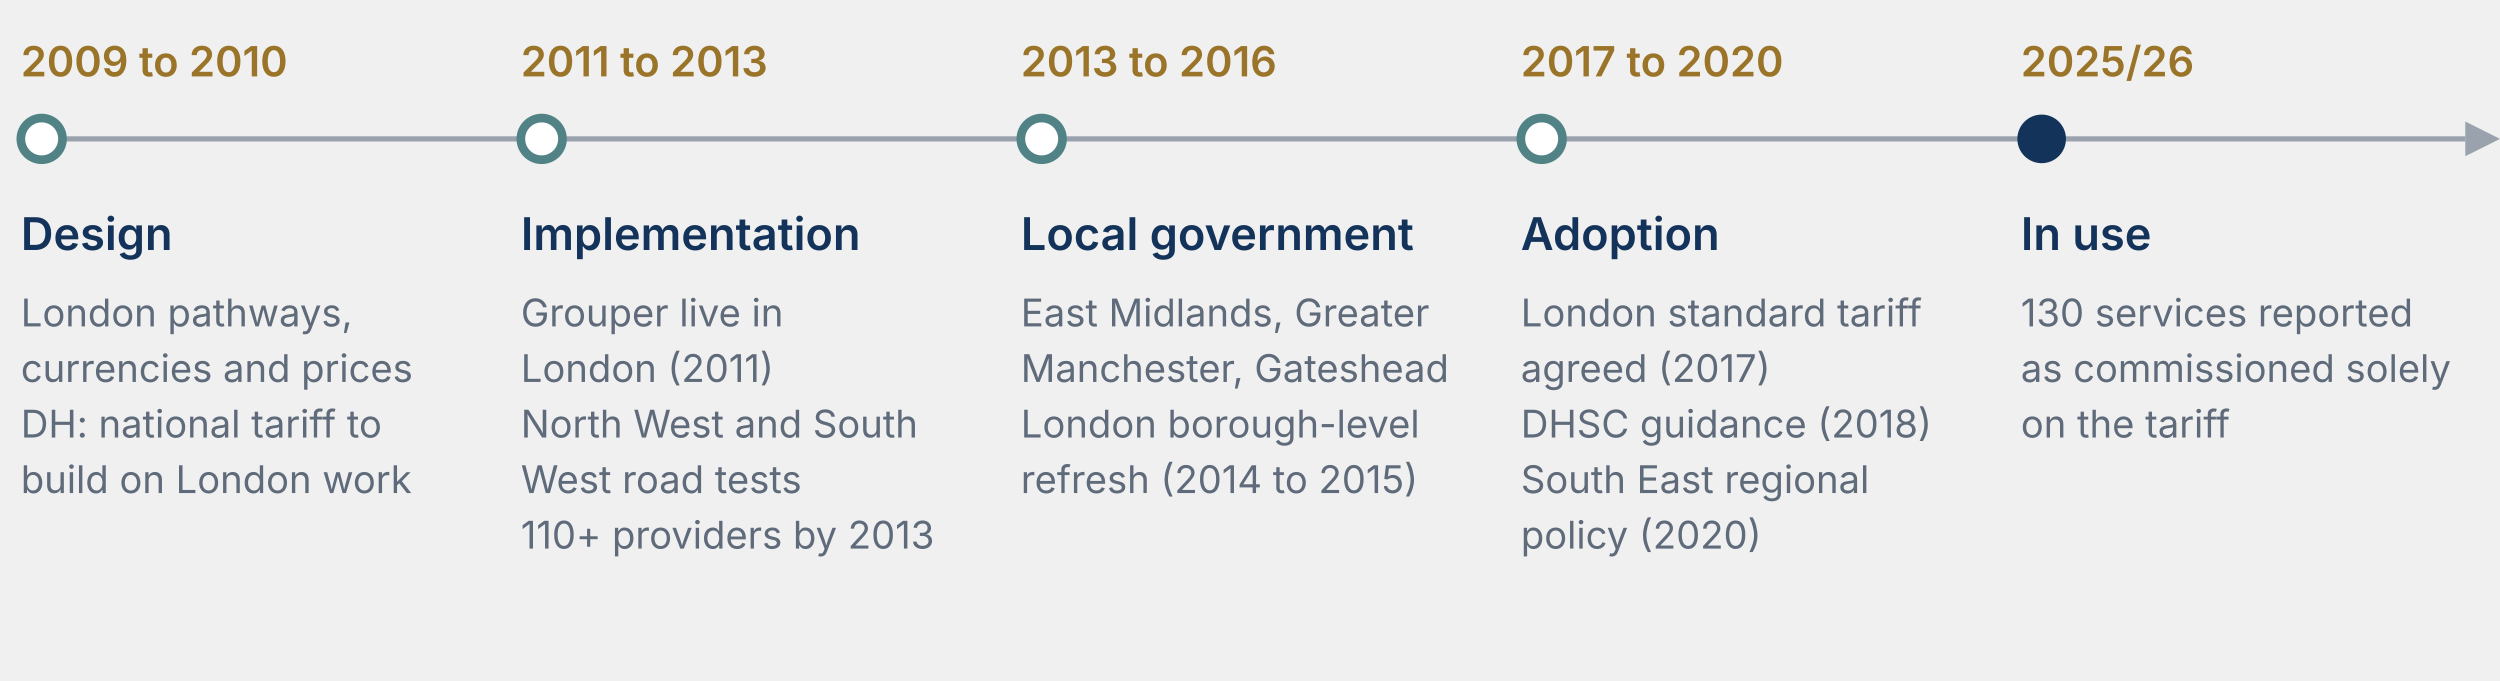
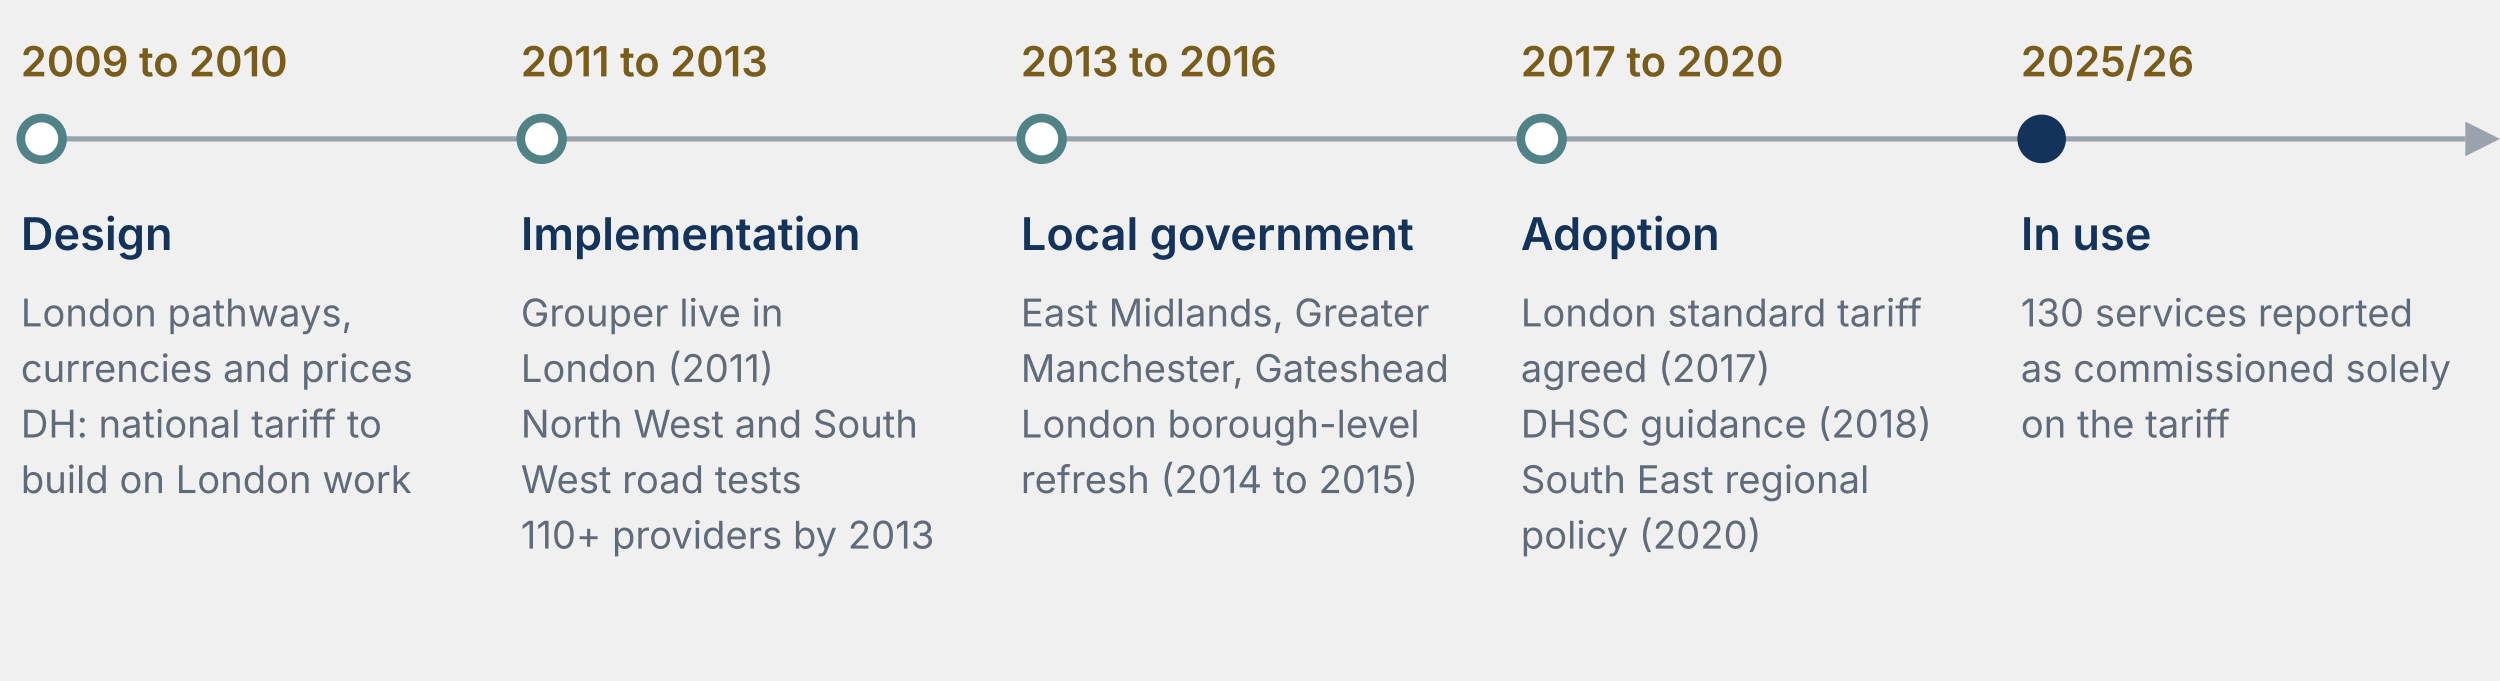
<svg xmlns="http://www.w3.org/2000/svg" viewBox="0 0 720 196" font-family="Inter, -apple-system, Segoe UI, Roboto, sans-serif">
  <line x1="6" y1="40" x2="710" y2="40" stroke="#9aa3ad" stroke-width="1.5" />
  <path d="M710 35 L720 40 L710 45 Z" fill="#9aa3ad" />
-   <text x="6" y="22" font-size="12" font-weight="600" fill="#9a7428">2009 to 2010</text>
+   <text x="6" y="22" font-size="12" font-weight="600" fill="#7a5c1a">2009 to 2010</text>
  <circle cx="12" cy="40" r="6" fill="#fff" stroke="#518386" stroke-width="2.5" />
  <text x="6" y="72" font-size="13" font-weight="600" fill="#14335a">Design</text>
  <text x="6" y="94" font-size="11" fill="#5f6b7a">London pathways,</text>
  <text x="6" y="110" font-size="11" fill="#5f6b7a">currencies and prices</text>
  <text x="6" y="126" font-size="11" fill="#5f6b7a">DH: national tariff to</text>
  <text x="6" y="142" font-size="11" fill="#5f6b7a">build on London work</text>
-   <text x="150" y="22" font-size="12" font-weight="600" fill="#9a7428">2011 to 2013</text>
+   <text x="150" y="22" font-size="12" font-weight="600" fill="#7a5c1a">2011 to 2013</text>
  <circle cx="156" cy="40" r="6" fill="#fff" stroke="#518386" stroke-width="2.5" />
  <text x="150" y="72" font-size="13" font-weight="600" fill="#14335a">Implementation</text>
  <text x="150" y="94" font-size="11" fill="#5f6b7a">Grouper live in</text>
  <text x="150" y="110" font-size="11" fill="#5f6b7a">London (2011)</text>
  <text x="150" y="126" font-size="11" fill="#5f6b7a">North West and South</text>
  <text x="150" y="142" font-size="11" fill="#5f6b7a">West road tests</text>
  <text x="150" y="158" font-size="11" fill="#5f6b7a">110+ providers by 2013</text>
-   <text x="294" y="22" font-size="12" font-weight="600" fill="#9a7428">2013 to 2016</text>
+   <text x="294" y="22" font-size="12" font-weight="600" fill="#7a5c1a">2013 to 2016</text>
  <circle cx="300" cy="40" r="6" fill="#fff" stroke="#518386" stroke-width="2.5" />
  <text x="294" y="72" font-size="13" font-weight="600" fill="#14335a">Local government</text>
  <text x="294" y="94" font-size="11" fill="#5f6b7a">East Midlands, Greater</text>
  <text x="294" y="110" font-size="11" fill="#5f6b7a">Manchester, Gateshead</text>
  <text x="294" y="126" font-size="11" fill="#5f6b7a">London borough-level</text>
  <text x="294" y="142" font-size="11" fill="#5f6b7a">refresh (2014 to 2015)</text>
-   <text x="438" y="22" font-size="12" font-weight="600" fill="#9a7428">2017 to 2020</text>
+   <text x="438" y="22" font-size="12" font-weight="600" fill="#7a5c1a">2017 to 2020</text>
  <circle cx="444" cy="40" r="6" fill="#fff" stroke="#518386" stroke-width="2.5" />
  <text x="438" y="72" font-size="13" font-weight="600" fill="#14335a">Adoption</text>
  <text x="438" y="94" font-size="11" fill="#5f6b7a">London standard tariff</text>
  <text x="438" y="110" font-size="11" fill="#5f6b7a">agreed (2017)</text>
  <text x="438" y="126" font-size="11" fill="#5f6b7a">DHSC guidance (2018)</text>
  <text x="438" y="142" font-size="11" fill="#5f6b7a">South East regional</text>
  <text x="438" y="158" font-size="11" fill="#5f6b7a">policy (2020)</text>
-   <text x="582" y="22" font-size="12" font-weight="600" fill="#9a7428">2025/26</text>
+   <text x="582" y="22" font-size="12" font-weight="600" fill="#7a5c1a">2025/26</text>
  <circle cx="588" cy="40" r="7" fill="#14335a" />
  <text x="582" y="72" font-size="13" font-weight="600" fill="#14335a">In use</text>
  <text x="582" y="94" font-size="11" fill="#5f6b7a">130 services reported</text>
  <text x="582" y="110" font-size="11" fill="#5f6b7a">as commissioned solely</text>
  <text x="582" y="126" font-size="11" fill="#5f6b7a">on the tariff</text>
</svg>
